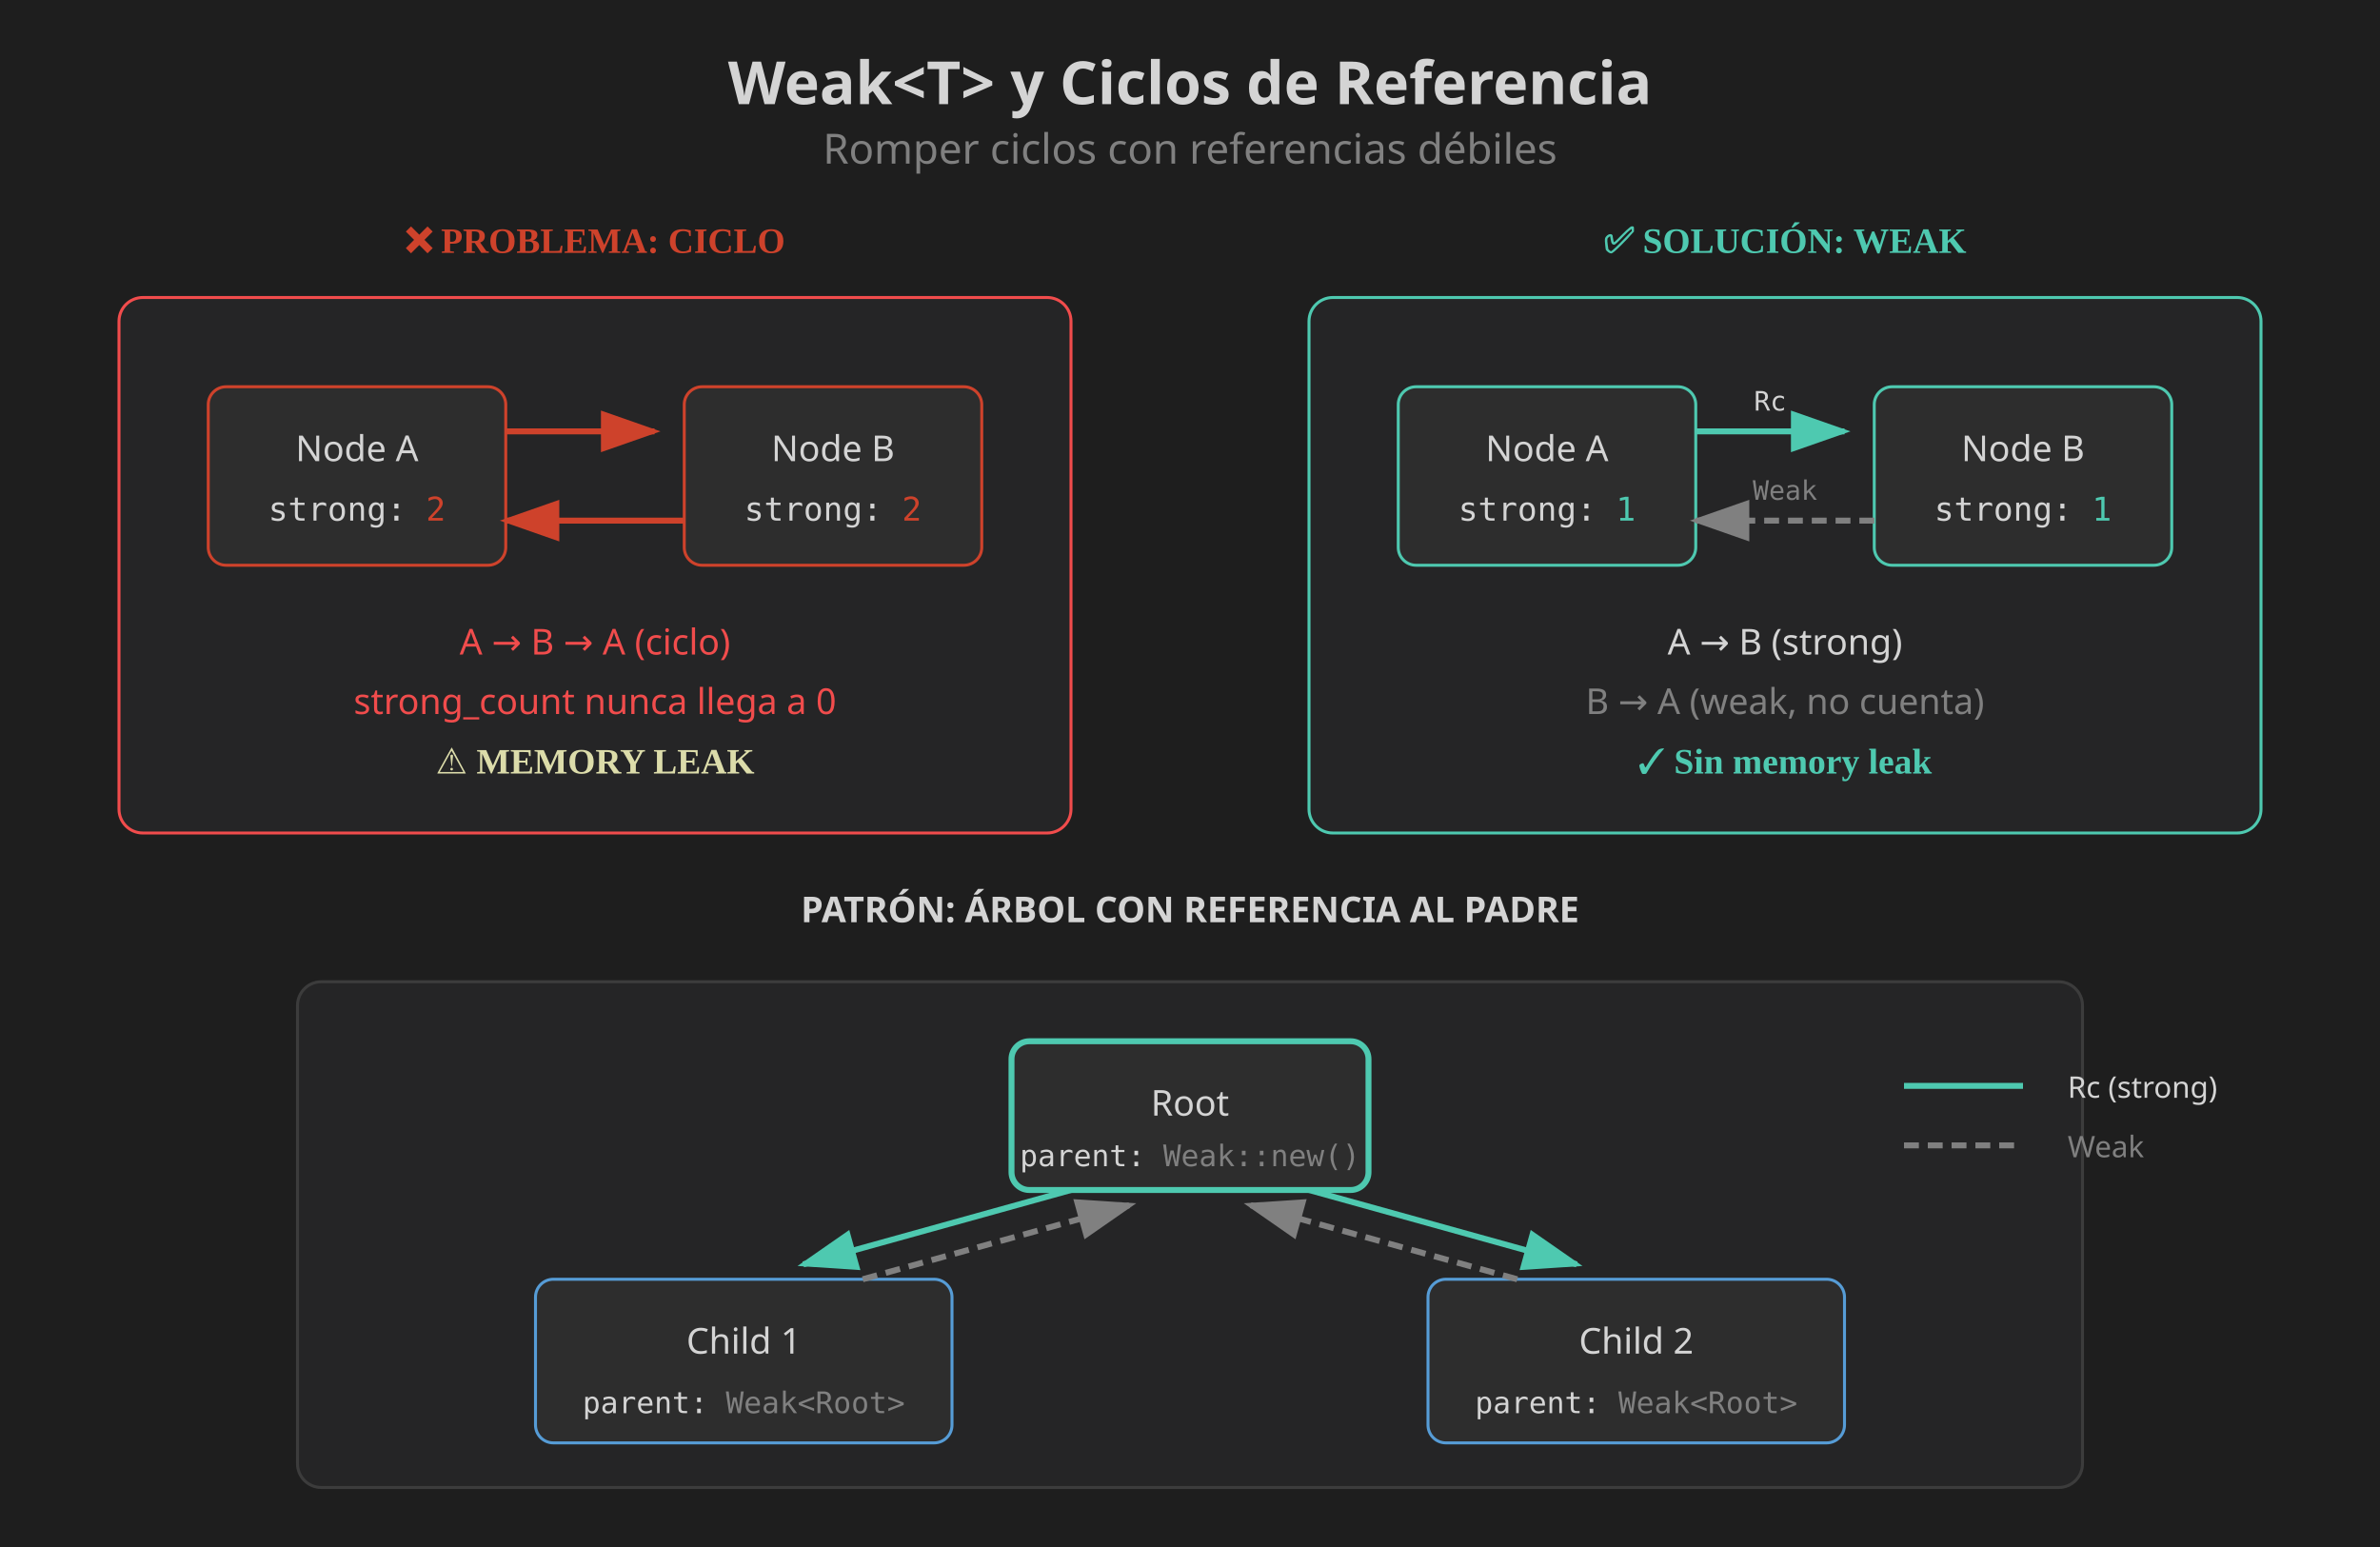
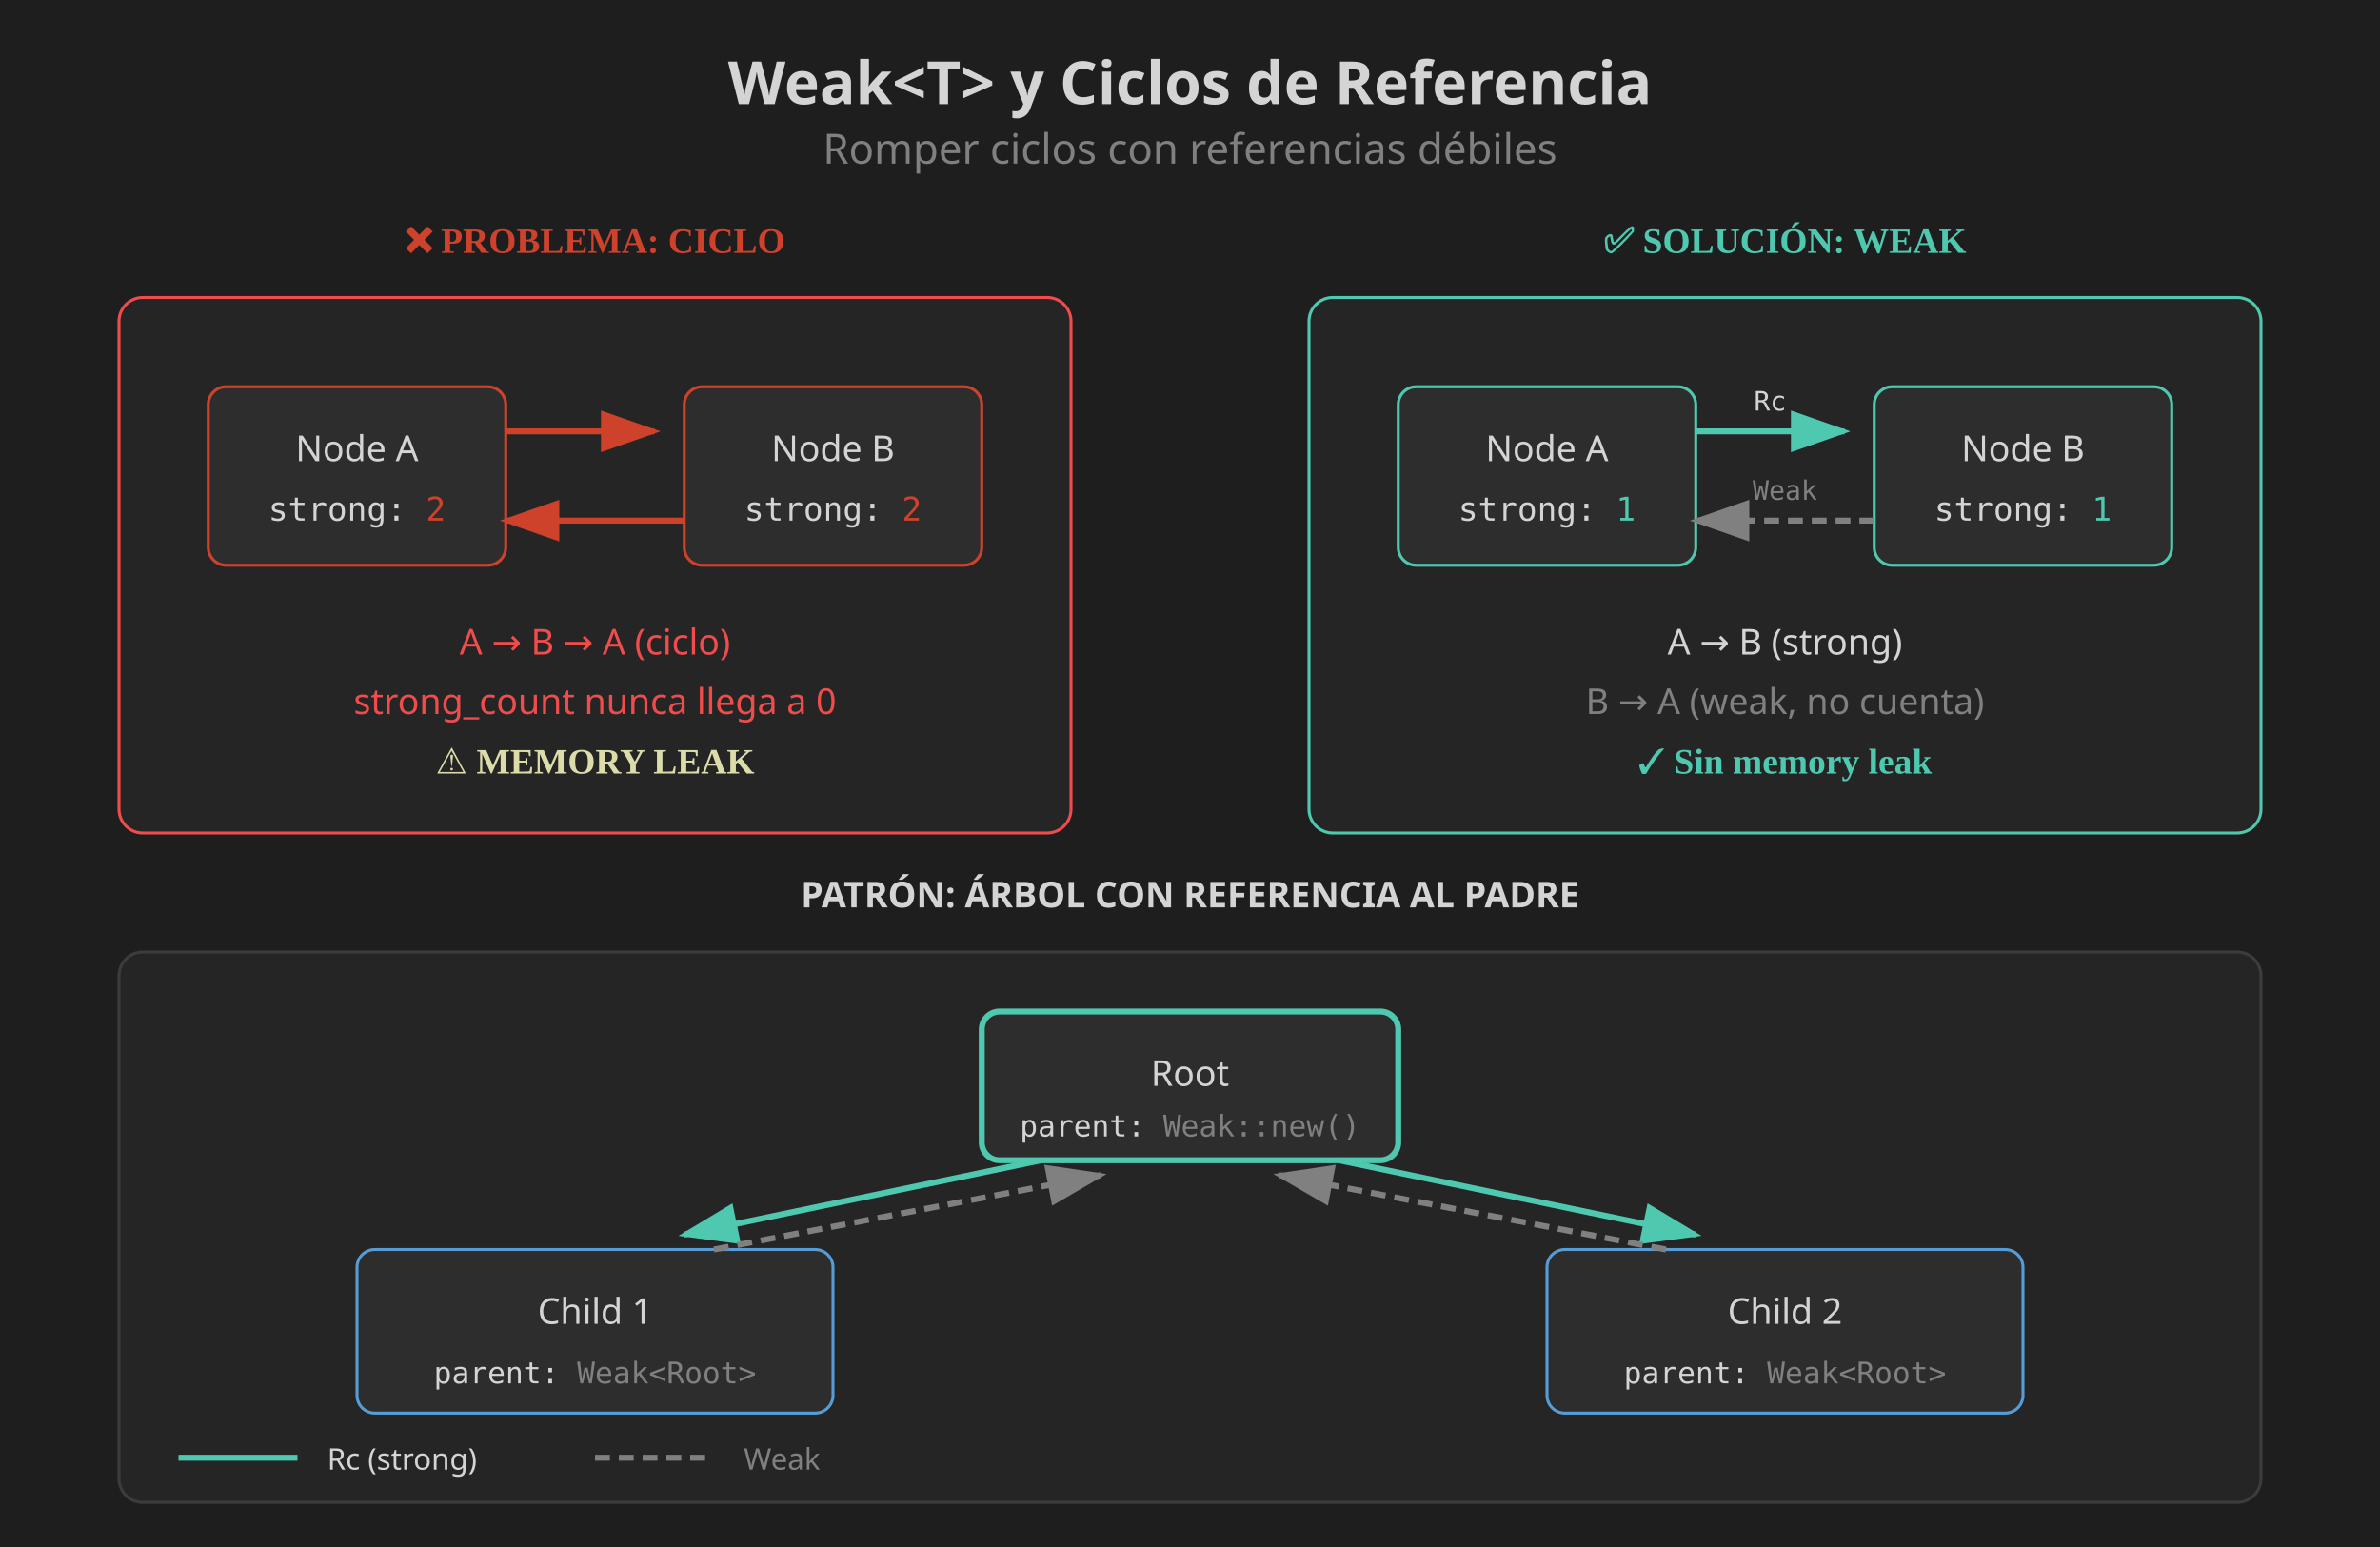
<svg xmlns="http://www.w3.org/2000/svg" viewBox="0 0 800 520">
  <style>
    .title { font-family: 'Segoe UI', sans-serif; font-size: 20px; fill: #d4d4d4; font-weight: bold; }
    .subtitle { font-family: 'Segoe UI', sans-serif; font-size: 14px; fill: #808080; }
    .label { font-family: 'Segoe UI', sans-serif; font-size: 12px; fill: #d4d4d4; }
    .code { font-family: 'Fira Code', monospace; font-size: 11px; fill: #d4d4d4; }
    .type { fill: #4ec9b0; }
    .accent { fill: #CE422B; }
    .keyword { fill: #569cd6; }
    .warn { fill: #dcdcaa; }
  </style>
  <rect width="100%" height="100%" fill="#1e1e1e" />
  <text x="400" y="35" text-anchor="middle" class="title">Weak&lt;T&gt; y Ciclos de Referencia</text>
  <text x="400" y="55" text-anchor="middle" class="subtitle">Romper ciclos con referencias débiles</text>
  <text x="200" y="85" text-anchor="middle" class="accent" style="font-weight:bold;">❌ PROBLEMA: CICLO</text>
  <rect x="40" y="100" width="320" height="180" rx="8" fill="#252526" stroke="#f14c4c" />
  <rect x="70" y="130" width="100" height="60" rx="6" fill="#2d2d2d" stroke="#CE422B" />
  <text x="120" y="155" text-anchor="middle" class="label">Node A</text>
  <text x="120" y="175" text-anchor="middle" class="code">strong: <tspan class="accent">2</tspan>
  </text>
  <rect x="230" y="130" width="100" height="60" rx="6" fill="#2d2d2d" stroke="#CE422B" />
  <text x="280" y="155" text-anchor="middle" class="label">Node B</text>
  <text x="280" y="175" text-anchor="middle" class="code">strong: <tspan class="accent">2</tspan>
  </text>
  <path d="M170 145 L220 145" stroke="#CE422B" stroke-width="2" fill="none" marker-end="url(#arrowRed)" />
  <path d="M230 175 L170 175" stroke="#CE422B" stroke-width="2" fill="none" marker-end="url(#arrowRed)" />
  <text x="200" y="220" text-anchor="middle" class="label" style="fill:#f14c4c;">A → B → A (ciclo)</text>
  <text x="200" y="240" text-anchor="middle" class="label" style="fill:#f14c4c;">strong_count nunca llega a 0</text>
  <text x="200" y="260" text-anchor="middle" class="warn" style="font-weight:bold;">⚠️ MEMORY LEAK</text>
  <defs>
    <marker id="arrowRed" markerWidth="10" markerHeight="7" refX="9" refY="3.5" orient="auto">
      <polygon points="0 0, 10 3.5, 0 7" fill="#CE422B" />
    </marker>
    <marker id="arrowGreen" markerWidth="10" markerHeight="7" refX="9" refY="3.5" orient="auto">
      <polygon points="0 0, 10 3.5, 0 7" fill="#4ec9b0" />
    </marker>
    <marker id="arrowDashed" markerWidth="10" markerHeight="7" refX="9" refY="3.5" orient="auto">
      <polygon points="0 0, 10 3.5, 0 7" fill="#808080" />
    </marker>
  </defs>
  <text x="600" y="85" text-anchor="middle" class="type" style="font-weight:bold;">✅ SOLUCIÓN: WEAK</text>
  <rect x="440" y="100" width="320" height="180" rx="8" fill="#252526" stroke="#4ec9b0" />
  <rect x="470" y="130" width="100" height="60" rx="6" fill="#2d2d2d" stroke="#4ec9b0" />
  <text x="520" y="155" text-anchor="middle" class="label">Node A</text>
  <text x="520" y="175" text-anchor="middle" class="code">strong: <tspan class="type">1</tspan>
  </text>
  <rect x="630" y="130" width="100" height="60" rx="6" fill="#2d2d2d" stroke="#4ec9b0" />
  <text x="680" y="155" text-anchor="middle" class="label">Node B</text>
  <text x="680" y="175" text-anchor="middle" class="code">strong: <tspan class="type">1</tspan>
  </text>
  <path d="M570 145 L620 145" stroke="#4ec9b0" stroke-width="2" fill="none" marker-end="url(#arrowGreen)" />
  <text x="595" y="138" text-anchor="middle" class="code" style="font-size:9px;">Rc</text>
  <path d="M630 175 L570 175" stroke="#808080" stroke-width="2" stroke-dasharray="5,3" fill="none" marker-end="url(#arrowDashed)" />
  <text x="600" y="168" text-anchor="middle" class="code" style="font-size:9px;fill:#808080;">Weak</text>
  <text x="600" y="220" text-anchor="middle" class="label">A → B (strong)</text>
  <text x="600" y="240" text-anchor="middle" class="label" style="fill:#808080;">B → A (weak, no cuenta)</text>
  <text x="600" y="260" text-anchor="middle" class="type" style="font-weight:bold;">✓ Sin memory leak</text>
-   <text x="400" y="310" text-anchor="middle" class="label" style="font-weight:bold;">PATRÓN: ÁRBOL CON REFERENCIA AL PADRE</text>
-   <rect x="100" y="330" width="600" height="170" rx="8" fill="#252526" stroke="#3c3c3c" />
-   <rect x="340" y="350" width="120" height="50" rx="6" fill="#2d2d2d" stroke="#4ec9b0" stroke-width="2" />
-   <text x="400" y="375" text-anchor="middle" class="label">Root</text>
-   <text x="400" y="392" text-anchor="middle" class="code" style="font-size:10px;">parent: <tspan style="fill:#808080;">Weak::new()</tspan>
+   <text x="400" y="305" text-anchor="middle" class="label" style="font-weight:bold;">PATRÓN: ÁRBOL CON REFERENCIA AL PADRE</text>
+   <rect x="40" y="320" width="720" height="185" rx="8" fill="#252526" stroke="#3c3c3c" />
+   <rect x="330" y="340" width="140" height="50" rx="6" fill="#2d2d2d" stroke="#4ec9b0" stroke-width="2" />
+   <text x="400" y="365" text-anchor="middle" class="label">Root</text>
+   <text x="400" y="382" text-anchor="middle" class="code" style="font-size:10px;">parent: <tspan style="fill:#808080;">Weak::new()</tspan>
  </text>
-   <rect x="180" y="430" width="140" height="55" rx="6" fill="#2d2d2d" stroke="#569cd6" />
-   <text x="250" y="455" text-anchor="middle" class="label">Child 1</text>
-   <text x="250" y="475" text-anchor="middle" class="code" style="font-size:10px;">parent: <tspan style="fill:#808080;">Weak&lt;Root&gt;</tspan>
+   <rect x="120" y="420" width="160" height="55" rx="6" fill="#2d2d2d" stroke="#569cd6" />
+   <text x="200" y="445" text-anchor="middle" class="label">Child 1</text>
+   <text x="200" y="465" text-anchor="middle" class="code" style="font-size:10px;">parent: <tspan style="fill:#808080;">Weak&lt;Root&gt;</tspan>
  </text>
-   <rect x="480" y="430" width="140" height="55" rx="6" fill="#2d2d2d" stroke="#569cd6" />
-   <text x="550" y="455" text-anchor="middle" class="label">Child 2</text>
-   <text x="550" y="475" text-anchor="middle" class="code" style="font-size:10px;">parent: <tspan style="fill:#808080;">Weak&lt;Root&gt;</tspan>
+   <rect x="520" y="420" width="160" height="55" rx="6" fill="#2d2d2d" stroke="#569cd6" />
+   <text x="600" y="445" text-anchor="middle" class="label">Child 2</text>
+   <text x="600" y="465" text-anchor="middle" class="code" style="font-size:10px;">parent: <tspan style="fill:#808080;">Weak&lt;Root&gt;</tspan>
  </text>
-   <path d="M360 400 L270 425" stroke="#4ec9b0" stroke-width="2" fill="none" marker-end="url(#arrowGreen)" />
-   <path d="M440 400 L530 425" stroke="#4ec9b0" stroke-width="2" fill="none" marker-end="url(#arrowGreen)" />
-   <path d="M290 430 L380 405" stroke="#808080" stroke-width="2" stroke-dasharray="5,3" fill="none" marker-end="url(#arrowDashed)" />
-   <path d="M510 430 L420 405" stroke="#808080" stroke-width="2" stroke-dasharray="5,3" fill="none" marker-end="url(#arrowDashed)" />
-   <line x1="640" y1="365" x2="680" y2="365" stroke="#4ec9b0" stroke-width="2" />
-   <text x="695" y="369" class="label" style="font-size:10px;">Rc (strong)</text>
-   <line x1="640" y1="385" x2="680" y2="385" stroke="#808080" stroke-width="2" stroke-dasharray="5,3" />
-   <text x="695" y="389" class="label" style="font-size:10px;fill:#808080;">Weak</text>
+   <path d="M350 390 L230 415" stroke="#4ec9b0" stroke-width="2" fill="none" marker-end="url(#arrowGreen)" />
+   <path d="M450 390 L570 415" stroke="#4ec9b0" stroke-width="2" fill="none" marker-end="url(#arrowGreen)" />
+   <path d="M240 420 L370 395" stroke="#808080" stroke-width="2" stroke-dasharray="5,3" fill="none" marker-end="url(#arrowDashed)" />
+   <path d="M560 420 L430 395" stroke="#808080" stroke-width="2" stroke-dasharray="5,3" fill="none" marker-end="url(#arrowDashed)" />
+   <line x1="60" y1="490" x2="100" y2="490" stroke="#4ec9b0" stroke-width="2" />
+   <text x="110" y="494" class="label" style="font-size:10px;">Rc (strong)</text>
+   <line x1="200" y1="490" x2="240" y2="490" stroke="#808080" stroke-width="2" stroke-dasharray="5,3" />
+   <text x="250" y="494" class="label" style="font-size:10px;fill:#808080;">Weak</text>
</svg>
